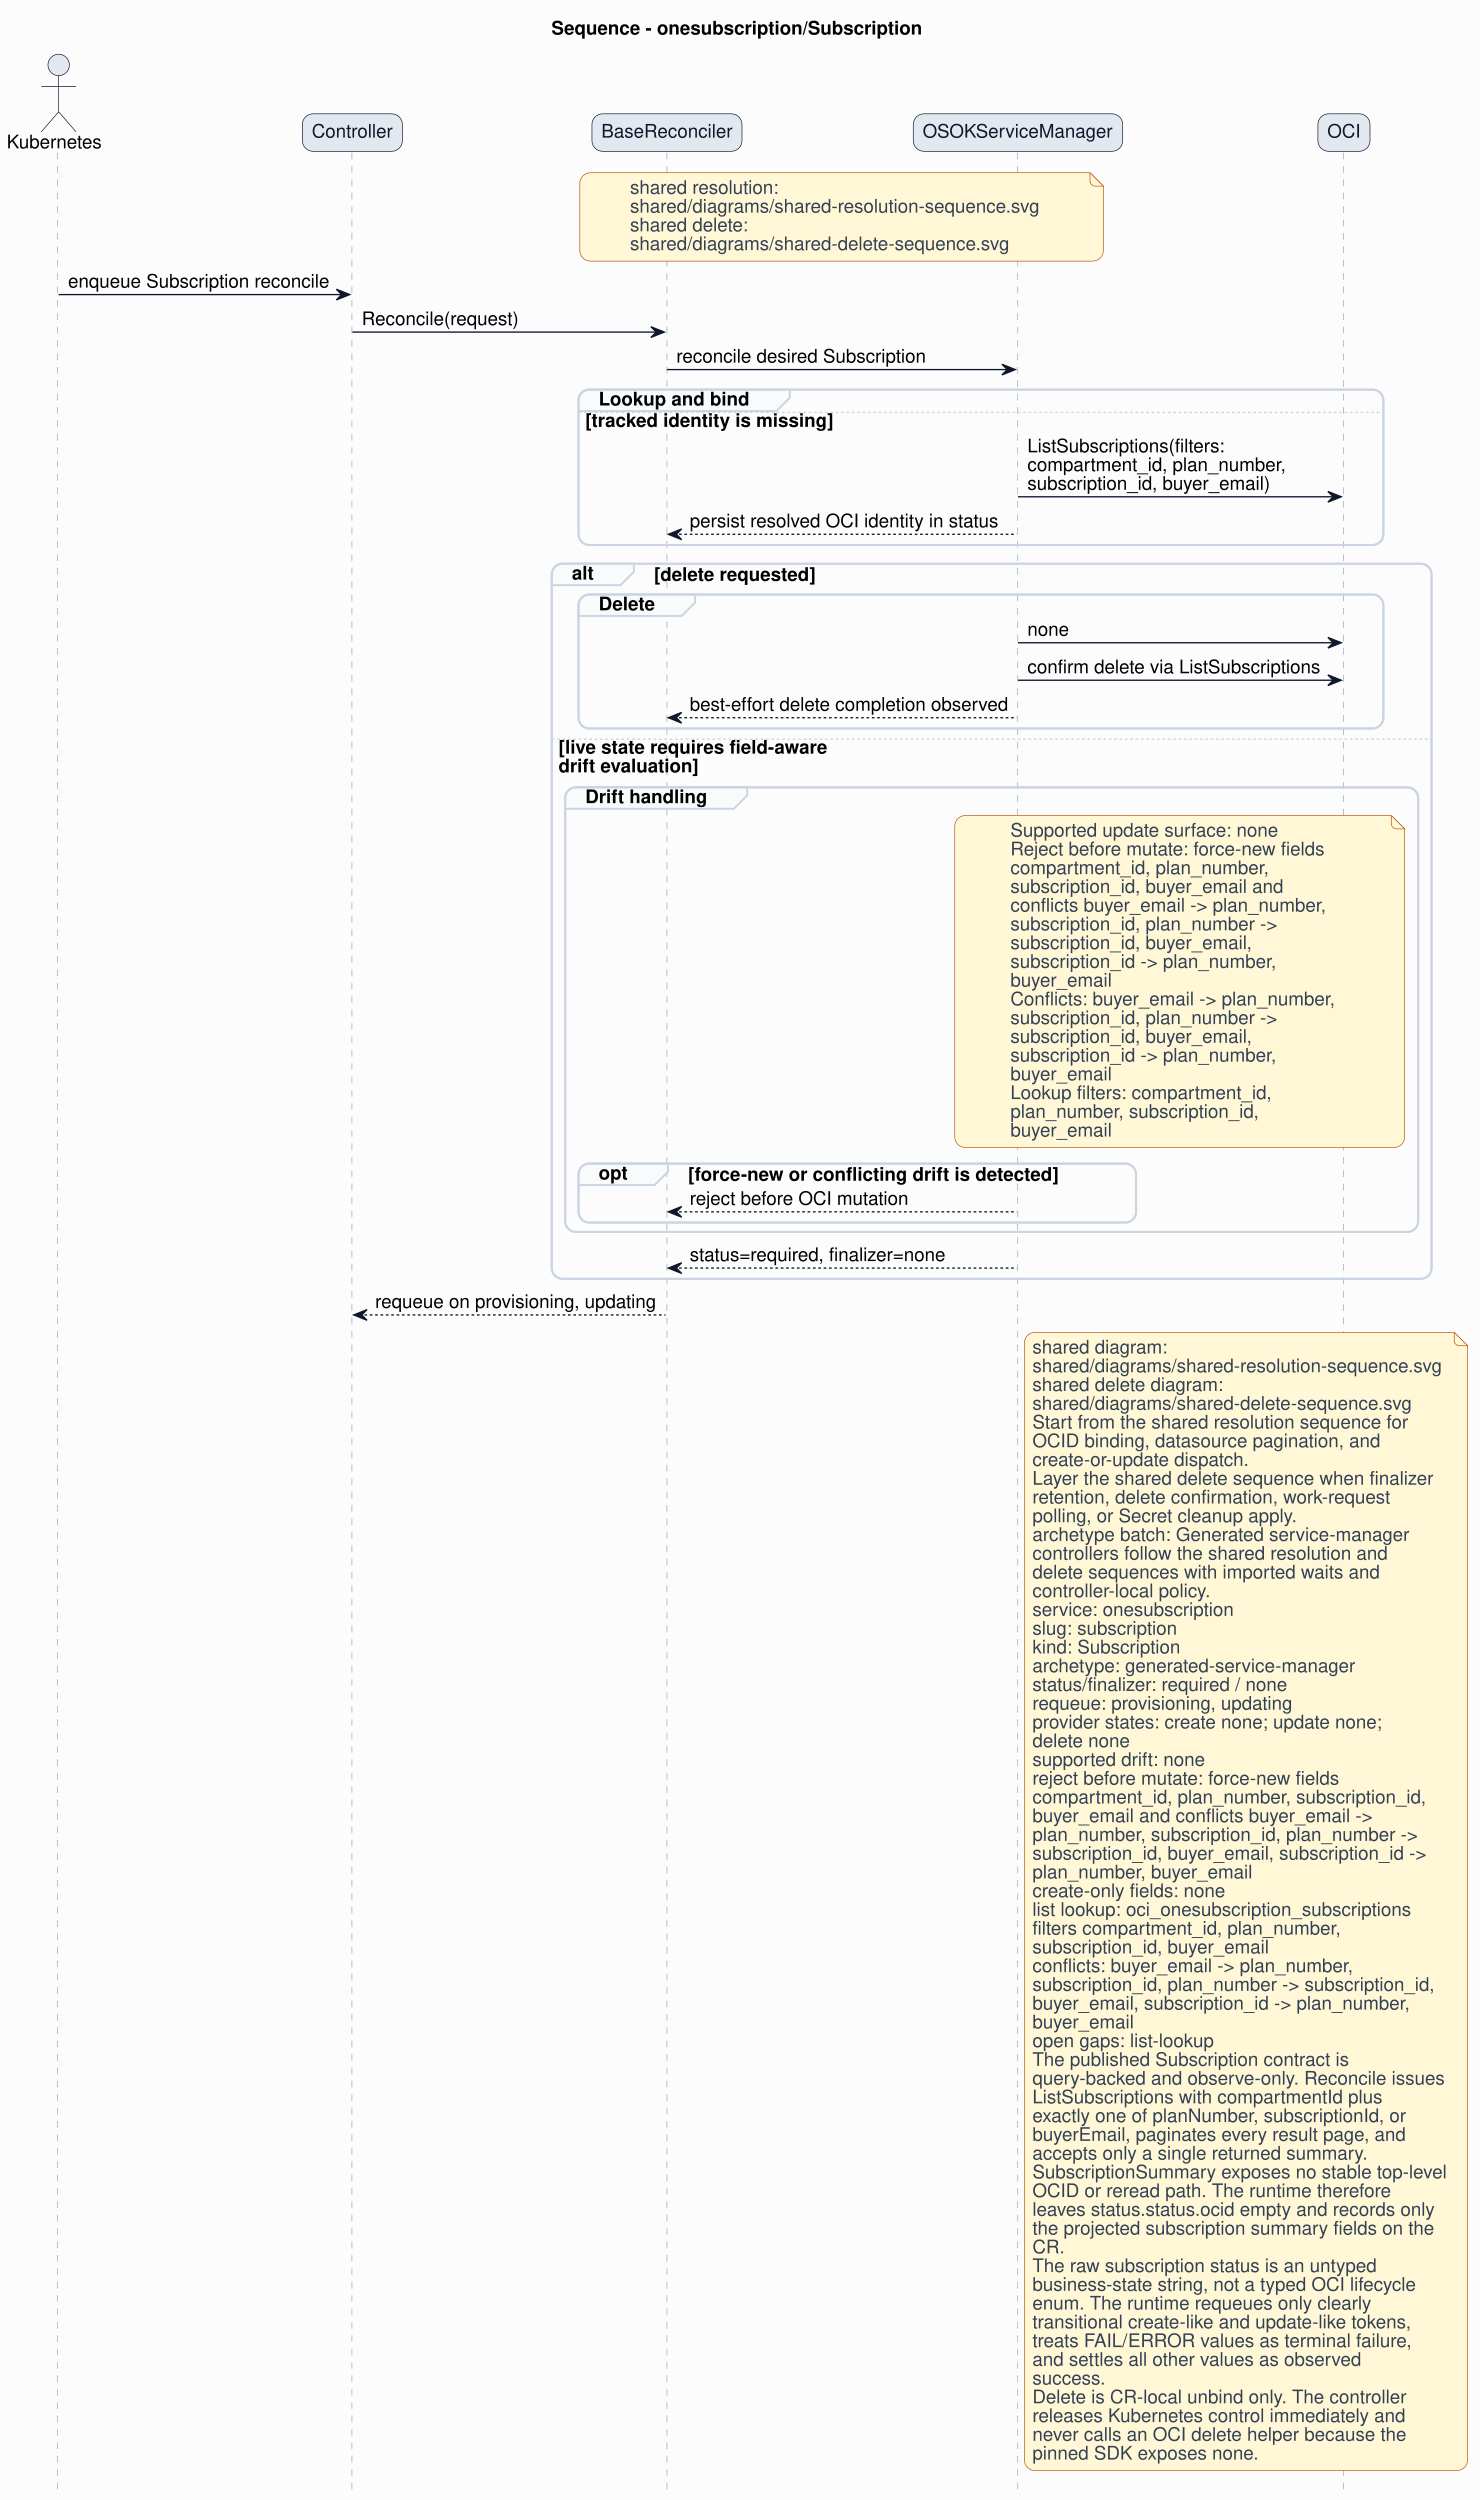
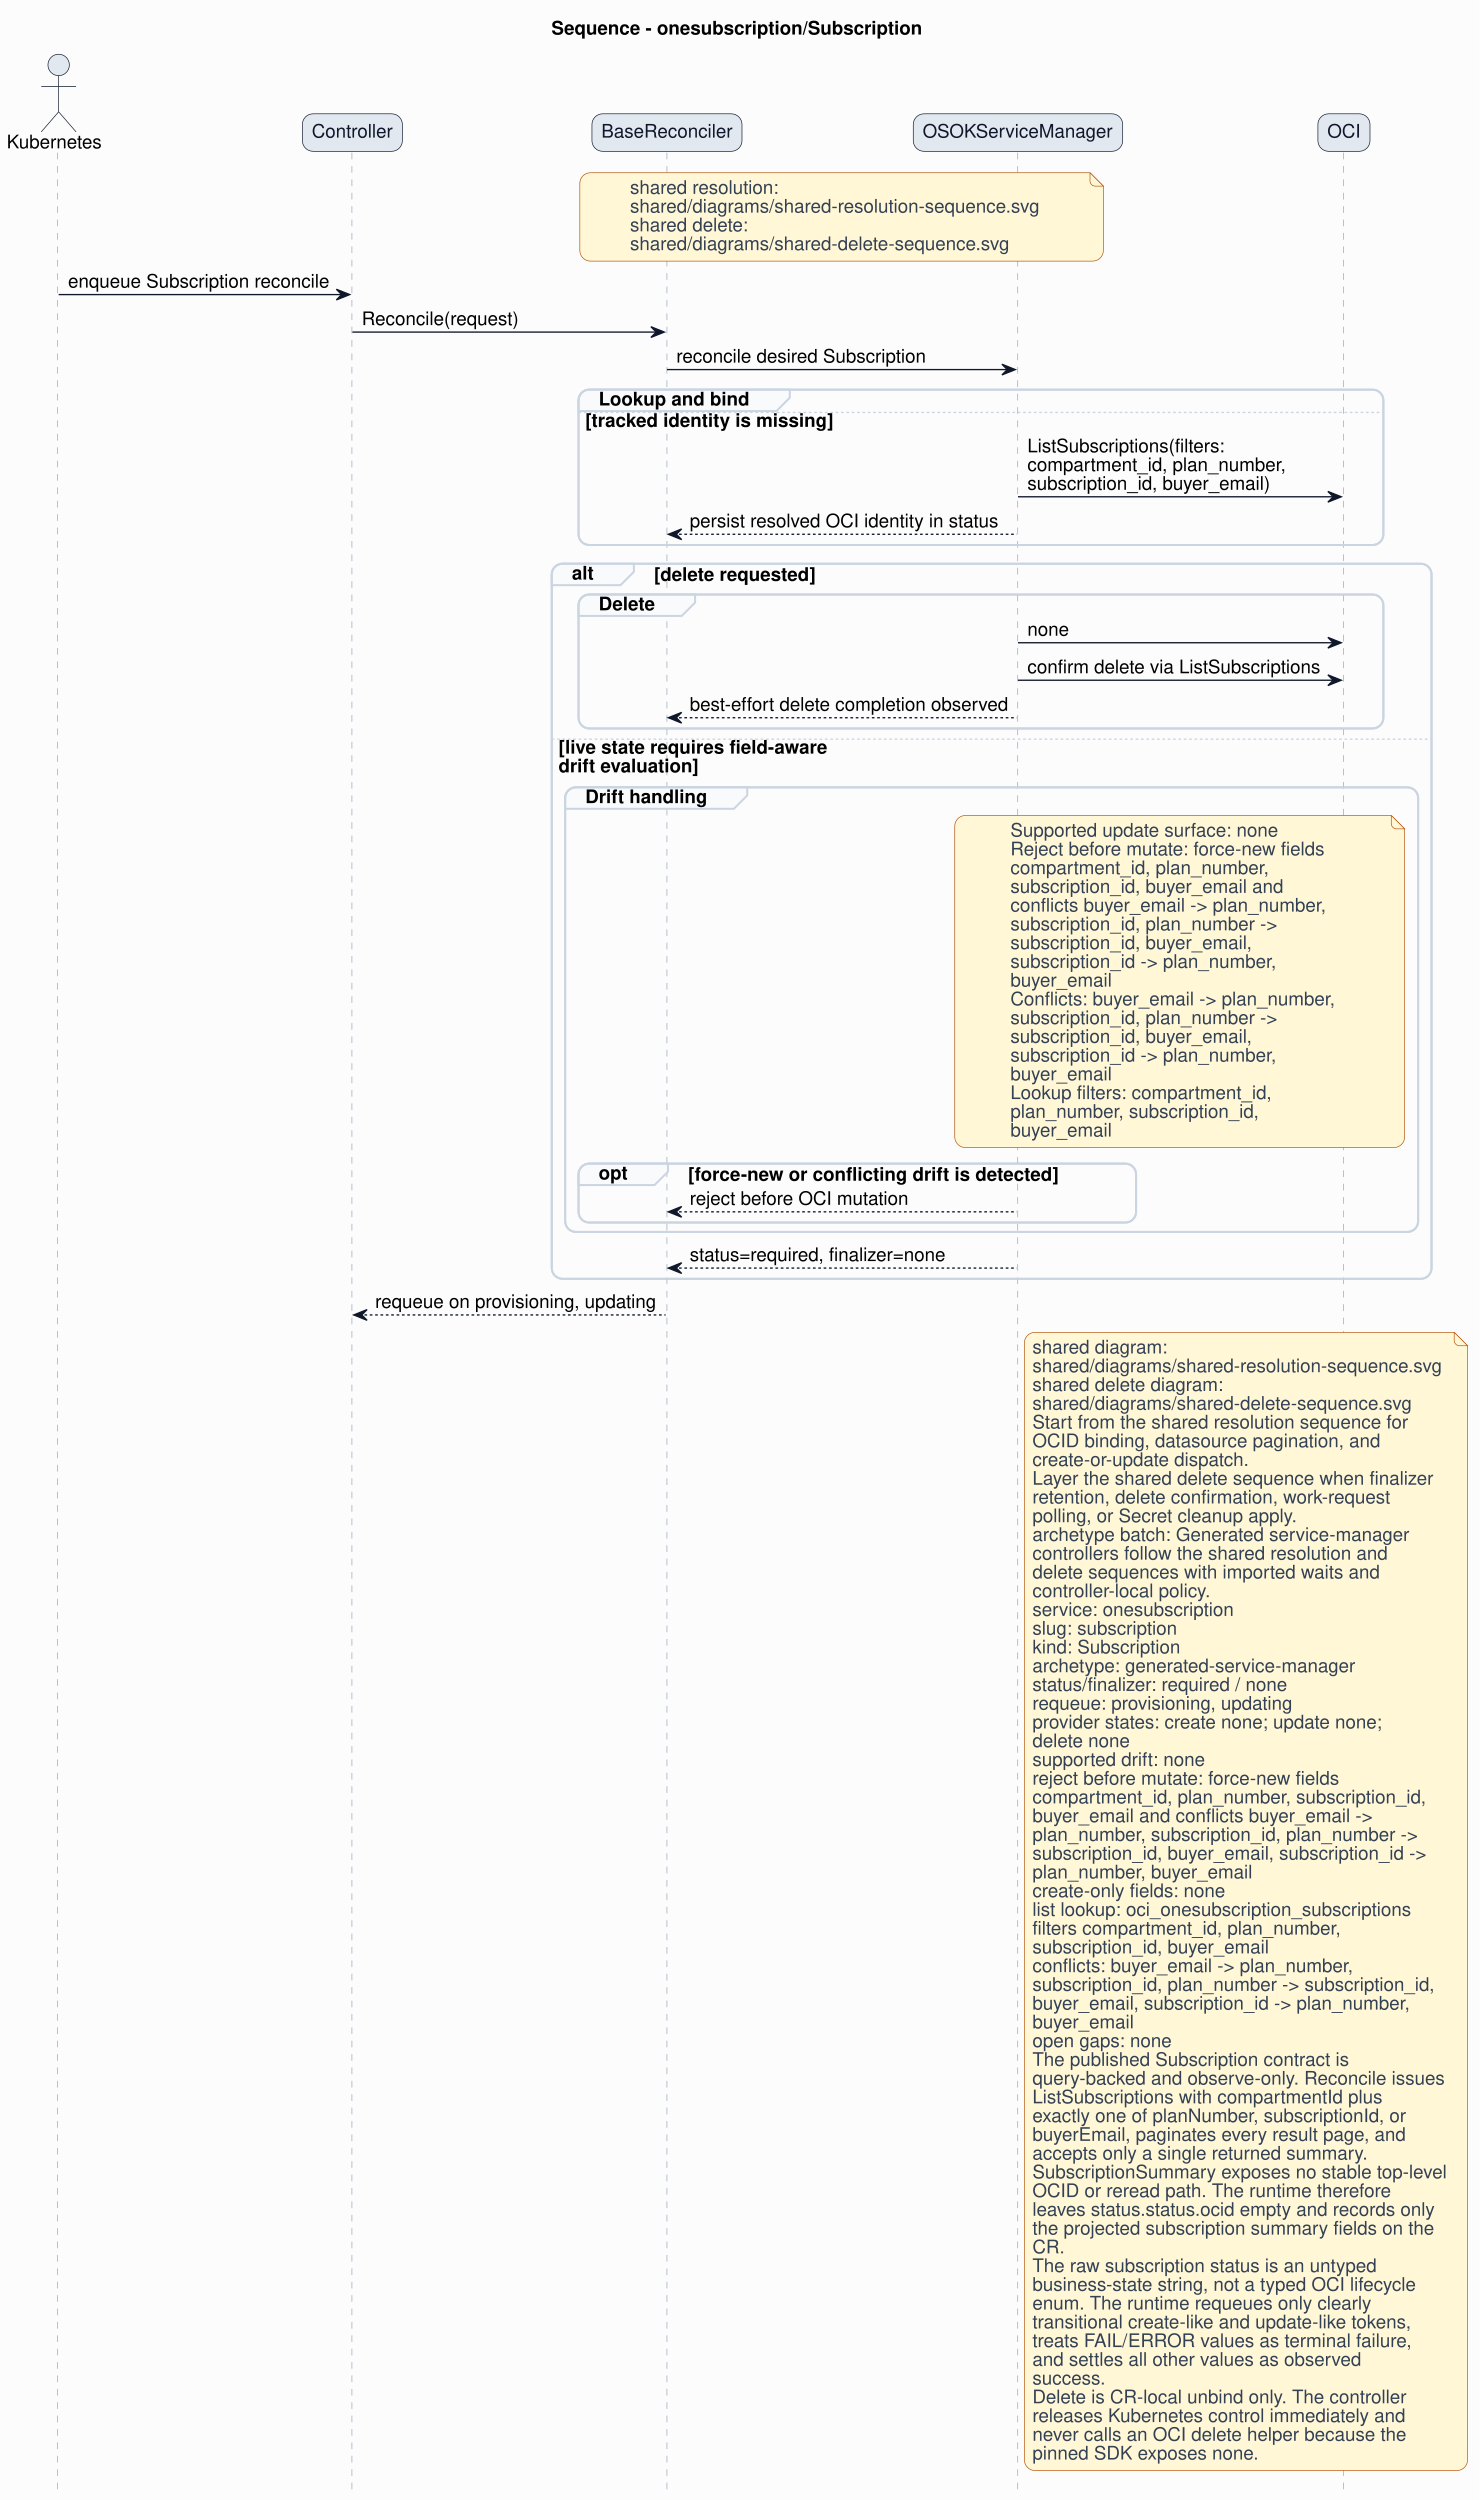
<svg xmlns="http://www.w3.org/2000/svg" contentStyleType="text/css" data-diagram-type="SEQUENCE" height="1867px" preserveAspectRatio="none" style="width:1105px;height:1867px;background:#FCFCFD;" version="1.1" viewBox="0 0 1105 1867" width="1105px" zoomAndPan="magnify">
  <defs />
  <g>
    <rect fill="#FCFCFD" height="1867" style="stroke:none;stroke-width:1;" width="1105" x="0" y="0" />
    <text fill="#000000" font-family="Helvetica" font-size="14" font-weight="bold" lengthAdjust="spacing" textLength="276.924" x="411.782" y="25.78">Sequence - onesubscription/Subscription</text>
    <rect fill="none" height="116" rx="8" ry="8" style="stroke:#CBD5E1;stroke-width:1.5;" width="601.039" x="432.066" y="291" />
    <rect fill="none" height="534" rx="8" ry="8" style="stroke:#CBD5E1;stroke-width:1.5;" width="657.008" x="412.066" y="421" />
    <rect fill="none" height="100" rx="8" ry="8" style="stroke:#CBD5E1;stroke-width:1.5;" width="601.039" x="432.066" y="444" />
    <rect fill="none" height="332" rx="8" ry="8" style="stroke:#CBD5E1;stroke-width:1.5;" width="637.008" x="422.066" y="588" />
    <rect fill="none" height="44" rx="8" ry="8" style="stroke:#CBD5E1;stroke-width:1.5;" width="416.357" x="432.066" y="869" />
    <g class="participant-lifeline" data-entity-uid="part1" data-qualified-name="Kubernetes" id="part1-lifeline">
      <g>
        <rect fill="#000000" fill-opacity="0" height="1746" width="8" x="39.803" y="114" />
        <line style="stroke:#94A3B8;stroke-width:0.5;stroke-dasharray:5,5;" x1="43" x2="43" y1="114" y2="1860" />
      </g>
    </g>
    <g class="participant-lifeline" data-entity-uid="part2" data-qualified-name="Controller" id="part2-lifeline">
      <g>
        <rect fill="#000000" fill-opacity="0" height="1746" width="8" x="259.154" y="114" />
        <line style="stroke:#94A3B8;stroke-width:0.5;stroke-dasharray:5,5;" x1="262.809" x2="262.809" y1="114" y2="1860" />
      </g>
    </g>
    <g class="participant-lifeline" data-entity-uid="part3" data-qualified-name="BaseReconciler" id="part3-lifeline">
      <g>
        <rect fill="#000000" fill-opacity="0" height="1746" width="8" x="494.09" y="114" />
        <line style="stroke:#94A3B8;stroke-width:0.5;stroke-dasharray:5,5;" x1="498.066" x2="498.066" y1="114" y2="1860" />
      </g>
    </g>
    <g class="participant-lifeline" data-entity-uid="part4" data-qualified-name="ServiceManager" id="part4-lifeline">
      <g>
        <rect fill="#000000" fill-opacity="0" height="1746" width="8" x="756.227" y="114" />
        <line style="stroke:#94A3B8;stroke-width:0.5;stroke-dasharray:5,5;" x1="760.031" x2="760.031" y1="114" y2="1860" />
      </g>
    </g>
    <g class="participant-lifeline" data-entity-uid="part5" data-qualified-name="OCI" id="part5-lifeline">
      <g>
        <rect fill="#000000" fill-opacity="0" height="1746" width="8" x="999.661" y="114" />
        <line style="stroke:#94A3B8;stroke-width:0.5;stroke-dasharray:5,5;" x1="1003.216" x2="1003.216" y1="114" y2="1860" />
      </g>
    </g>
    <g class="participant participant-head" data-entity-uid="part1" data-qualified-name="Kubernetes" id="part1-head">
      <text fill="#000000" font-family="Helvetica" font-size="14" lengthAdjust="spacing" textLength="71.606" x="5" y="110.78">Kubernetes</text>
      <ellipse cx="43.803" cy="48.5" fill="#E2E8F0" rx="8" ry="8" style="stroke:#0F172A;stroke-width:0.5;" />
      <path d="M43.803,56.5 L43.803,83.5 M30.803,64.5 L56.803,64.5 M43.803,83.5 L30.803,98.5 M43.803,83.5 L56.803,98.5" fill="none" style="stroke:#0F172A;stroke-width:0.5;" />
    </g>
    <g class="participant participant-head" data-entity-uid="part2" data-qualified-name="Controller" id="part2-head">
      <rect fill="#E2E8F0" height="28" rx="8" ry="8" style="stroke:#0F172A;stroke-width:0.5;" width="74.689" x="225.809" y="85" />
      <text fill="#0F172A" font-family="Helvetica" font-size="14" lengthAdjust="spacing" textLength="60.69" x="232.809" y="102.78">Controller</text>
    </g>
    <g class="participant participant-head" data-entity-uid="part3" data-qualified-name="BaseReconciler" id="part3-head">
      <rect fill="#E2E8F0" height="28" rx="8" ry="8" style="stroke:#0F172A;stroke-width:0.5;" width="112.048" x="442.066" y="85" />
      <text fill="#0F172A" font-family="Helvetica" font-size="14" lengthAdjust="spacing" textLength="98.048" x="449.066" y="102.78">BaseReconciler</text>
    </g>
    <g class="participant participant-head" data-entity-uid="part4" data-qualified-name="ServiceManager" id="part4-head">
      <rect fill="#E2E8F0" height="28" rx="8" ry="8" style="stroke:#0F172A;stroke-width:0.5;" width="156.393" x="682.031" y="85" />
      <text fill="#0F172A" font-family="Helvetica" font-size="14" lengthAdjust="spacing" textLength="142.393" x="689.031" y="102.78">OSOKServiceManager</text>
    </g>
    <g class="participant participant-head" data-entity-uid="part5" data-qualified-name="OCI" id="part5-head">
      <rect fill="#E2E8F0" height="28" rx="8" ry="8" style="stroke:#0F172A;stroke-width:0.5;" width="38.89" x="984.216" y="85" />
      <text fill="#0F172A" font-family="Helvetica" font-size="14" lengthAdjust="spacing" textLength="24.89" x="991.216" y="102.78">OCI</text>
    </g>
    <path d="M433,137 L433,187 A8,8 0 0 0 441,195 L816,195 A8,8 0 0 0 824,187 L824,139 L814,129 L441,129 A8,8 0 0 0 433,137" fill="#FFF7D6" style="stroke:#B45309;stroke-width:0.5;" />
    <path d="M814,129 L814,135 A4,4 0 0 0 818,139 L824,139 L814,129" fill="#FFF7D6" style="stroke:#B45309;stroke-width:0.5;" />
    <text fill="#334155" font-family="Helvetica" font-size="14" lengthAdjust="spacing" textLength="111.289" x="470.483" y="144.78">shared resolution:</text>
    <text fill="#334155" font-family="Helvetica" font-size="14" lengthAdjust="spacing" textLength="307.392" x="470.483" y="158.78">shared/diagrams/shared-resolution-sequence.svg</text>
    <text fill="#334155" font-family="Helvetica" font-size="14" lengthAdjust="spacing" textLength="88.731" x="470.483" y="172.78">shared delete:</text>
    <text fill="#334155" font-family="Helvetica" font-size="14" lengthAdjust="spacing" textLength="284.833" x="470.483" y="186.78">shared/diagrams/shared-delete-sequence.svg</text>
    <g class="message" data-entity-1="part1" data-entity-2="part2" id="msg1">
      <polygon fill="#0F172A" points="251.154,216,261.154,220,251.154,224,255.154,220" style="stroke:#0F172A;stroke-width:1;" />
      <line style="stroke:#0F172A;stroke-width:1;" x1="43.803" x2="257.154" y1="220" y2="220" />
      <text fill="#000000" font-family="Helvetica" font-size="14" lengthAdjust="spacing" textLength="195.351" x="50.803" y="214.78">enqueue Subscription reconcile</text>
    </g>
    <g class="message" data-entity-1="part2" data-entity-2="part3" id="msg2">
      <polygon fill="#0F172A" points="486.09,244,496.09,248,486.09,252,490.09,248" style="stroke:#0F172A;stroke-width:1;" />
      <line style="stroke:#0F172A;stroke-width:1;" x1="263.154" x2="492.09" y1="248" y2="248" />
      <text fill="#000000" font-family="Helvetica" font-size="14" lengthAdjust="spacing" textLength="117.496" x="270.154" y="242.78">Reconcile(request)</text>
    </g>
    <g class="message" data-entity-1="part3" data-entity-2="part4" id="msg3">
      <polygon fill="#0F172A" points="748.227,272,758.227,276,748.227,280,752.227,276" style="stroke:#0F172A;stroke-width:1;" />
      <line style="stroke:#0F172A;stroke-width:1;" x1="498.09" x2="754.227" y1="276" y2="276" />
      <text fill="#000000" font-family="Helvetica" font-size="14" lengthAdjust="spacing" textLength="186.765" x="505.09" y="270.78">reconcile desired Subscription</text>
    </g>
    <path d="M440.066,291 L589.825,291 L589.825,297 L579.825,307 L432.066,307 L432.066,299 A8,8 0 0 1 440.066,291" fill="#F8FAFC" style="stroke:#CBD5E1;stroke-width:1.5;" />
    <rect fill="none" height="116" rx="8" ry="8" style="stroke:#CBD5E1;stroke-width:1.5;" width="601.039" x="432.066" y="291" />
    <text fill="#000000" font-family="Helvetica" font-size="14" font-weight="bold" lengthAdjust="spacing" textLength="112.759" x="447.066" y="302.78">Lookup and bind</text>
    <line style="stroke:#CBD5E1;stroke-width:1;stroke-dasharray:2,2;" x1="432.066" x2="1033.105" y1="308" y2="308" />
    <text fill="#000000" font-family="Helvetica" font-size="14" font-weight="bold" lengthAdjust="spacing" textLength="185.158" x="437.066" y="318.78">[tracked identity is missing]</text>
    <g class="message" data-entity-1="part4" data-entity-2="part5" id="msg4">
      <polygon fill="#0F172A" points="991.661,367,1001.661,371,991.661,375,995.661,371" style="stroke:#0F172A;stroke-width:1;" />
      <line style="stroke:#0F172A;stroke-width:1;" x1="760.227" x2="997.661" y1="371" y2="371" />
      <text fill="#000000" font-family="Helvetica" font-size="14" lengthAdjust="spacing" textLength="147.827" x="767.227" y="337.78">ListSubscriptions(filters:</text>
      <text fill="#000000" font-family="Helvetica" font-size="14" lengthAdjust="spacing" textLength="193.772" x="767.227" y="351.78">compartment_id, plan_number,</text>
      <text fill="#000000" font-family="Helvetica" font-size="14" lengthAdjust="spacing" textLength="182.089" x="767.227" y="365.78">subscription_id, buyer_email)</text>
    </g>
    <g class="message" data-entity-1="part4" data-entity-2="part3" id="msg5">
      <polygon fill="#0F172A" points="509.09,395,499.09,399,509.09,403,505.09,399" style="stroke:#0F172A;stroke-width:1;" />
      <line style="stroke:#0F172A;stroke-width:1;stroke-dasharray:2,2;" x1="503.09" x2="759.227" y1="399" y2="399" />
      <text fill="#000000" font-family="Helvetica" font-size="14" lengthAdjust="spacing" textLength="231.096" x="515.09" y="393.78">persist resolved OCI identity in status</text>
    </g>
    <path d="M420.066,421 L473.404,421 L473.404,427 L463.404,437 L412.066,437 L412.066,429 A8,8 0 0 1 420.066,421" fill="#F8FAFC" style="stroke:#CBD5E1;stroke-width:1.5;" />
    <rect fill="none" height="534" rx="8" ry="8" style="stroke:#CBD5E1;stroke-width:1.5;" width="657.008" x="412.066" y="421" />
    <text fill="#000000" font-family="Helvetica" font-size="14" font-weight="bold" lengthAdjust="spacing" textLength="16.338" x="427.066" y="432.78">alt</text>
    <text fill="#000000" font-family="Helvetica" font-size="14" font-weight="bold" lengthAdjust="spacing" textLength="120.586" x="488.404" y="433.78">[delete requested]</text>
    <path d="M440.066,444 L519.087,444 L519.087,450 L509.087,460 L432.066,460 L432.066,452 A8,8 0 0 1 440.066,444" fill="#F8FAFC" style="stroke:#CBD5E1;stroke-width:1.5;" />
    <rect fill="none" height="100" rx="8" ry="8" style="stroke:#CBD5E1;stroke-width:1.5;" width="601.039" x="432.066" y="444" />
    <text fill="#000000" font-family="Helvetica" font-size="14" font-weight="bold" lengthAdjust="spacing" textLength="42.02" x="447.066" y="455.78">Delete</text>
    <g class="message" data-entity-1="part4" data-entity-2="part5" id="msg6">
      <polygon fill="#0F172A" points="991.661,476,1001.661,480,991.661,484,995.661,480" style="stroke:#0F172A;stroke-width:1;" />
      <line style="stroke:#0F172A;stroke-width:1;" x1="760.227" x2="997.661" y1="480" y2="480" />
      <text fill="#000000" font-family="Helvetica" font-size="14" lengthAdjust="spacing" textLength="31.145" x="767.227" y="474.78">none</text>
    </g>
    <g class="message" data-entity-1="part4" data-entity-2="part5" id="msg7">
      <polygon fill="#0F172A" points="991.661,504,1001.661,508,991.661,512,995.661,508" style="stroke:#0F172A;stroke-width:1;" />
      <line style="stroke:#0F172A;stroke-width:1;" x1="760.227" x2="997.661" y1="508" y2="508" />
      <text fill="#000000" font-family="Helvetica" font-size="14" lengthAdjust="spacing" textLength="219.434" x="767.227" y="502.78">confirm delete via ListSubscriptions</text>
    </g>
    <g class="message" data-entity-1="part4" data-entity-2="part3" id="msg8">
      <polygon fill="#0F172A" points="509.09,532,499.09,536,509.09,540,505.09,536" style="stroke:#0F172A;stroke-width:1;" />
      <line style="stroke:#0F172A;stroke-width:1;stroke-dasharray:2,2;" x1="503.09" x2="759.227" y1="536" y2="536" />
      <text fill="#000000" font-family="Helvetica" font-size="14" lengthAdjust="spacing" textLength="238.137" x="515.09" y="530.78">best-effort delete completion observed</text>
    </g>
    <line style="stroke:#CBD5E1;stroke-width:1;stroke-dasharray:2,2;" x1="412.066" x2="1069.075" y1="552" y2="552" />
    <text fill="#000000" font-family="Helvetica" font-size="14" font-weight="bold" lengthAdjust="spacing" textLength="200.751" x="417.066" y="562.78">[live state requires field-aware</text>
    <text fill="#000000" font-family="Helvetica" font-size="14" font-weight="bold" lengthAdjust="spacing" textLength="105.007" x="417.066" y="576.78">drift evaluation]</text>
    <path d="M430.066,588 L558.053,588 L558.053,594 L548.053,604 L422.066,604 L422.066,596 A8,8 0 0 1 430.066,588" fill="#F8FAFC" style="stroke:#CBD5E1;stroke-width:1.5;" />
    <rect fill="none" height="332" rx="8" ry="8" style="stroke:#CBD5E1;stroke-width:1.5;" width="637.008" x="422.066" y="588" />
    <text fill="#000000" font-family="Helvetica" font-size="14" font-weight="bold" lengthAdjust="spacing" textLength="90.986" x="437.066" y="599.78">Drift handling</text>
    <path d="M713,617 L713,849 A8,8 0 0 0 721,857 L1041,857 A8,8 0 0 0 1049,849 L1049,619 L1039,609 L721,609 A8,8 0 0 0 713,617" fill="#FFF7D6" style="stroke:#B45309;stroke-width:0.5;" />
    <path d="M1039,609 L1039,615 A4,4 0 0 0 1043,619 L1049,619 L1039,609" fill="#FFF7D6" style="stroke:#B45309;stroke-width:0.5;" />
    <text fill="#334155" font-family="Helvetica" font-size="14" lengthAdjust="spacing" textLength="200.04" x="754.56" y="624.78">Supported update surface: none</text>
    <text fill="#334155" font-family="Helvetica" font-size="14" lengthAdjust="spacing" textLength="235.778" x="754.56" y="638.78">Reject before mutate: force-new fields</text>
    <text fill="#334155" font-family="Helvetica" font-size="14" lengthAdjust="spacing" textLength="193.772" x="754.56" y="652.78">compartment_id, plan_number,</text>
    <text fill="#334155" font-family="Helvetica" font-size="14" lengthAdjust="spacing" textLength="204.675" x="754.56" y="666.78">subscription_id, buyer_email and</text>
    <text fill="#334155" font-family="Helvetica" font-size="14" lengthAdjust="spacing" textLength="236.954" x="754.56" y="680.78">conflicts buyer_email -&gt; plan_number,</text>
    <text fill="#334155" font-family="Helvetica" font-size="14" lengthAdjust="spacing" textLength="199.616" x="754.56" y="694.78">subscription_id, plan_number -&gt;</text>
    <text fill="#334155" font-family="Helvetica" font-size="14" lengthAdjust="spacing" textLength="181.316" x="754.56" y="708.78">subscription_id, buyer_email,</text>
    <text fill="#334155" font-family="Helvetica" font-size="14" lengthAdjust="spacing" textLength="199.616" x="754.56" y="722.78">subscription_id -&gt; plan_number,</text>
    <text fill="#334155" font-family="Helvetica" font-size="14" lengthAdjust="spacing" textLength="76.262" x="754.56" y="736.78">buyer_email</text>
    <text fill="#334155" font-family="Helvetica" font-size="14" lengthAdjust="spacing" textLength="243.954" x="754.56" y="750.78">Conflicts: buyer_email -&gt; plan_number,</text>
    <text fill="#334155" font-family="Helvetica" font-size="14" lengthAdjust="spacing" textLength="199.616" x="754.56" y="764.78">subscription_id, plan_number -&gt;</text>
    <text fill="#334155" font-family="Helvetica" font-size="14" lengthAdjust="spacing" textLength="181.316" x="754.56" y="778.78">subscription_id, buyer_email,</text>
    <text fill="#334155" font-family="Helvetica" font-size="14" lengthAdjust="spacing" textLength="199.616" x="754.56" y="792.78">subscription_id -&gt; plan_number,</text>
    <text fill="#334155" font-family="Helvetica" font-size="14" lengthAdjust="spacing" textLength="76.262" x="754.56" y="806.78">buyer_email</text>
    <text fill="#334155" font-family="Helvetica" font-size="14" lengthAdjust="spacing" textLength="195.316" x="754.56" y="820.78">Lookup filters: compartment_id,</text>
    <text fill="#334155" font-family="Helvetica" font-size="14" lengthAdjust="spacing" textLength="186.778" x="754.56" y="834.78">plan_number, subscription_id,</text>
    <text fill="#334155" font-family="Helvetica" font-size="14" lengthAdjust="spacing" textLength="76.262" x="754.56" y="848.78">buyer_email</text>
    <path d="M440.066,869 L498.832,869 L498.832,875 L488.832,885 L432.066,885 L432.066,877 A8,8 0 0 1 440.066,869" fill="#F8FAFC" style="stroke:#CBD5E1;stroke-width:1.5;" />
    <rect fill="none" height="44" rx="8" ry="8" style="stroke:#CBD5E1;stroke-width:1.5;" width="416.357" x="432.066" y="869" />
    <text fill="#000000" font-family="Helvetica" font-size="14" font-weight="bold" lengthAdjust="spacing" textLength="21.766" x="447.066" y="880.78">opt</text>
    <text fill="#000000" font-family="Helvetica" font-size="14" font-weight="bold" lengthAdjust="spacing" textLength="276.131" x="513.832" y="881.78">[force-new or conflicting drift is detected]</text>
    <g class="message" data-entity-1="part4" data-entity-2="part3" id="msg9">
      <polygon fill="#0F172A" points="509.09,901,499.09,905,509.09,909,505.09,905" style="stroke:#0F172A;stroke-width:1;" />
      <line style="stroke:#0F172A;stroke-width:1;stroke-dasharray:2,2;" x1="503.09" x2="759.227" y1="905" y2="905" />
      <text fill="#000000" font-family="Helvetica" font-size="14" lengthAdjust="spacing" textLength="164.185" x="515.09" y="899.78">reject before OCI mutation</text>
    </g>
    <g class="message" data-entity-1="part4" data-entity-2="part3" id="msg10">
      <polygon fill="#0F172A" points="509.09,943,499.09,947,509.09,951,505.09,947" style="stroke:#0F172A;stroke-width:1;" />
      <line style="stroke:#0F172A;stroke-width:1;stroke-dasharray:2,2;" x1="503.09" x2="759.227" y1="947" y2="947" />
      <text fill="#000000" font-family="Helvetica" font-size="14" lengthAdjust="spacing" textLength="192.233" x="515.09" y="941.78">status=required, finalizer=none</text>
    </g>
    <g class="message" data-entity-1="part3" data-entity-2="part2" id="msg11">
      <polygon fill="#0F172A" points="274.154,978,264.154,982,274.154,986,270.154,982" style="stroke:#0F172A;stroke-width:1;" />
      <line style="stroke:#0F172A;stroke-width:1;stroke-dasharray:2,2;" x1="268.154" x2="497.09" y1="982" y2="982" />
      <text fill="#000000" font-family="Helvetica" font-size="14" lengthAdjust="spacing" textLength="210.936" x="280.154" y="976.78">requeue on provisioning, updating</text>
    </g>
    <path d="M765,1003 L765,1837 A8,8 0 0 0 773,1845 L1088,1845 A8,8 0 0 0 1096,1837 L1096,1005 L1086,995 L773,995 A8,8 0 0 0 765,1003" fill="#FFF7D6" style="stroke:#B45309;stroke-width:0.5;" />
    <path d="M1086,995 L1086,1001 A4,4 0 0 0 1090,1005 L1096,1005 L1086,995" fill="#FFF7D6" style="stroke:#B45309;stroke-width:0.5;" />
    <text fill="#334155" font-family="Helvetica" font-size="14" lengthAdjust="spacing" textLength="101.165" x="771" y="1010.78">shared diagram:</text>
    <text fill="#334155" font-family="Helvetica" font-size="14" lengthAdjust="spacing" textLength="307.392" x="771" y="1024.78">shared/diagrams/shared-resolution-sequence.svg</text>
    <text fill="#334155" font-family="Helvetica" font-size="14" lengthAdjust="spacing" textLength="143.199" x="771" y="1038.78">shared delete diagram:</text>
    <text fill="#334155" font-family="Helvetica" font-size="14" lengthAdjust="spacing" textLength="284.833" x="771" y="1052.78">shared/diagrams/shared-delete-sequence.svg</text>
    <text fill="#334155" font-family="Helvetica" font-size="14" lengthAdjust="spacing" textLength="280.93" x="771" y="1066.78">Start from the shared resolution sequence for</text>
    <text fill="#334155" font-family="Helvetica" font-size="14" lengthAdjust="spacing" textLength="260.729" x="771" y="1080.78">OCID binding, datasource pagination, and</text>
    <text fill="#334155" font-family="Helvetica" font-size="14" lengthAdjust="spacing" textLength="163.427" x="771" y="1094.78">create-or-update dispatch.</text>
    <text fill="#334155" font-family="Helvetica" font-size="14" lengthAdjust="spacing" textLength="301.198" x="771" y="1108.78">Layer the shared delete sequence when finalizer</text>
    <text fill="#334155" font-family="Helvetica" font-size="14" lengthAdjust="spacing" textLength="269.247" x="771" y="1122.78">retention, delete confirmation, work-request</text>
    <text fill="#334155" font-family="Helvetica" font-size="14" lengthAdjust="spacing" textLength="199.233" x="771" y="1136.78">polling, or Secret cleanup apply.</text>
    <text fill="#334155" font-family="Helvetica" font-size="14" lengthAdjust="spacing" textLength="281.709" x="771" y="1150.78">archetype batch: Generated service-manager</text>
    <text fill="#334155" font-family="Helvetica" font-size="14" lengthAdjust="spacing" textLength="266.15" x="771" y="1164.78">controllers follow the shared resolution and</text>
    <text fill="#334155" font-family="Helvetica" font-size="14" lengthAdjust="spacing" textLength="259.93" x="771" y="1178.78">delete sequences with imported waits and</text>
    <text fill="#334155" font-family="Helvetica" font-size="14" lengthAdjust="spacing" textLength="134.606" x="771" y="1192.78">controller-local policy.</text>
    <text fill="#334155" font-family="Helvetica" font-size="14" lengthAdjust="spacing" textLength="150.185" x="771" y="1206.78">service: onesubscription</text>
    <text fill="#334155" font-family="Helvetica" font-size="14" lengthAdjust="spacing" textLength="108.165" x="771" y="1220.78">slug: subscription</text>
    <text fill="#334155" font-family="Helvetica" font-size="14" lengthAdjust="spacing" textLength="110.503" x="771" y="1234.78">kind: Subscription</text>
    <text fill="#334155" font-family="Helvetica" font-size="14" lengthAdjust="spacing" textLength="241.24" x="771" y="1248.78">archetype: generated-service-manager</text>
    <text fill="#334155" font-family="Helvetica" font-size="14" lengthAdjust="spacing" textLength="191.44" x="771" y="1262.78">status/finalizer: required / none</text>
    <text fill="#334155" font-family="Helvetica" font-size="14" lengthAdjust="spacing" textLength="195.364" x="771" y="1276.78">requeue: provisioning, updating</text>
    <text fill="#334155" font-family="Helvetica" font-size="14" lengthAdjust="spacing" textLength="263.067" x="771" y="1290.78">provider states: create none; update none;</text>
    <text fill="#334155" font-family="Helvetica" font-size="14" lengthAdjust="spacing" textLength="73.179" x="771" y="1304.78">delete none</text>
    <text fill="#334155" font-family="Helvetica" font-size="14" lengthAdjust="spacing" textLength="128.42" x="771" y="1318.78">supported drift: none</text>
    <text fill="#334155" font-family="Helvetica" font-size="14" lengthAdjust="spacing" textLength="230.33" x="771" y="1332.78">reject before mutate: force-new fields</text>
    <text fill="#334155" font-family="Helvetica" font-size="14" lengthAdjust="spacing" textLength="294.937" x="771" y="1346.78">compartment_id, plan_number, subscription_id,</text>
    <text fill="#334155" font-family="Helvetica" font-size="14" lengthAdjust="spacing" textLength="254.851" x="771" y="1360.78">buyer_email and conflicts buyer_email -&gt;</text>
    <text fill="#334155" font-family="Helvetica" font-size="14" lengthAdjust="spacing" textLength="289.119" x="771" y="1374.78">plan_number, subscription_id, plan_number -&gt;</text>
    <text fill="#334155" font-family="Helvetica" font-size="14" lengthAdjust="spacing" textLength="295.319" x="771" y="1388.78">subscription_id, buyer_email, subscription_id -&gt;</text>
    <text fill="#334155" font-family="Helvetica" font-size="14" lengthAdjust="spacing" textLength="165.765" x="771" y="1402.78">plan_number, buyer_email</text>
    <text fill="#334155" font-family="Helvetica" font-size="14" lengthAdjust="spacing" textLength="144.751" x="771" y="1416.78">create-only fields: none</text>
    <text fill="#334155" font-family="Helvetica" font-size="14" lengthAdjust="spacing" textLength="283.268" x="771" y="1430.78">list lookup: oci_onesubscription_subscriptions</text>
    <text fill="#334155" font-family="Helvetica" font-size="14" lengthAdjust="spacing" textLength="231.109" x="771" y="1444.78">filters compartment_id, plan_number,</text>
    <text fill="#334155" font-family="Helvetica" font-size="14" lengthAdjust="spacing" textLength="177.427" x="771" y="1458.78">subscription_id, buyer_email</text>
    <text fill="#334155" font-family="Helvetica" font-size="14" lengthAdjust="spacing" textLength="240.844" x="771" y="1472.78">conflicts: buyer_email -&gt; plan_number,</text>
    <text fill="#334155" font-family="Helvetica" font-size="14" lengthAdjust="spacing" textLength="300.781" x="771" y="1486.78">subscription_id, plan_number -&gt; subscription_id,</text>
    <text fill="#334155" font-family="Helvetica" font-size="14" lengthAdjust="spacing" textLength="283.657" x="771" y="1500.78">buyer_email, subscription_id -&gt; plan_number,</text>
    <text fill="#334155" font-family="Helvetica" font-size="14" lengthAdjust="spacing" textLength="76.262" x="771" y="1514.78">buyer_email</text>
-     <text fill="#334155" font-family="Helvetica" font-size="14" lengthAdjust="spacing" textLength="136.199" x="771" y="1528.78">open gaps: list-lookup</text>
+     <text fill="#334155" font-family="Helvetica" font-size="14" lengthAdjust="spacing" textLength="104.316" x="771" y="1528.78">open gaps: none</text>
    <text fill="#334155" font-family="Helvetica" font-size="14" lengthAdjust="spacing" textLength="236.571" x="771" y="1542.78">The published Subscription contract is</text>
    <text fill="#334155" font-family="Helvetica" font-size="14" lengthAdjust="spacing" textLength="308.943" x="771" y="1556.78">query-backed and observe-only. Reconcile issues</text>
    <text fill="#334155" font-family="Helvetica" font-size="14" lengthAdjust="spacing" textLength="261.447" x="771" y="1570.78">ListSubscriptions with compartmentId plus</text>
    <text fill="#334155" font-family="Helvetica" font-size="14" lengthAdjust="spacing" textLength="280.923" x="771" y="1584.78">exactly one of planNumber, subscriptionId, or</text>
    <text fill="#334155" font-family="Helvetica" font-size="14" lengthAdjust="spacing" textLength="280.943" x="771" y="1598.78">buyerEmail, paginates every result page, and</text>
    <text fill="#334155" font-family="Helvetica" font-size="14" lengthAdjust="spacing" textLength="251.337" x="771" y="1612.78">accepts only a single returned summary.</text>
    <text fill="#334155" font-family="Helvetica" font-size="14" lengthAdjust="spacing" textLength="310.488" x="771" y="1626.78">SubscriptionSummary exposes no stable top-level</text>
    <text fill="#334155" font-family="Helvetica" font-size="14" lengthAdjust="spacing" textLength="269.233" x="771" y="1640.78">OCID or reread path. The runtime therefore</text>
    <text fill="#334155" font-family="Helvetica" font-size="14" lengthAdjust="spacing" textLength="301.93" x="771" y="1654.78">leaves status.status.ocid empty and records only</text>
    <text fill="#334155" font-family="Helvetica" font-size="14" lengthAdjust="spacing" textLength="300.371" x="771" y="1668.78">the projected subscription summary fields on the</text>
    <text fill="#334155" font-family="Helvetica" font-size="14" lengthAdjust="spacing" textLength="24.11" x="771" y="1682.78">CR.</text>
    <text fill="#334155" font-family="Helvetica" font-size="14" lengthAdjust="spacing" textLength="257.578" x="771" y="1696.78">The raw subscription status is an untyped</text>
    <text fill="#334155" font-family="Helvetica" font-size="14" lengthAdjust="spacing" textLength="287.909" x="771" y="1710.78">business-state string, not a typed OCI lifecycle</text>
    <text fill="#334155" font-family="Helvetica" font-size="14" lengthAdjust="spacing" textLength="253.682" x="771" y="1724.78">enum. The runtime requeues only clearly</text>
    <text fill="#334155" font-family="Helvetica" font-size="14" lengthAdjust="spacing" textLength="284.826" x="771" y="1738.78">transitional create-like and update-like tokens,</text>
    <text fill="#334155" font-family="Helvetica" font-size="14" lengthAdjust="spacing" textLength="285.544" x="771" y="1752.78">treats FAIL/ERROR values as terminal failure,</text>
    <text fill="#334155" font-family="Helvetica" font-size="14" lengthAdjust="spacing" textLength="245.923" x="771" y="1766.78">and settles all other values as observed</text>
    <text fill="#334155" font-family="Helvetica" font-size="14" lengthAdjust="spacing" textLength="54.462" x="771" y="1780.78">success.</text>
    <text fill="#334155" font-family="Helvetica" font-size="14" lengthAdjust="spacing" textLength="280.909" x="771" y="1794.78">Delete is CR-local unbind only. The controller</text>
    <text fill="#334155" font-family="Helvetica" font-size="14" lengthAdjust="spacing" textLength="280.15" x="771" y="1808.78">releases Kubernetes control immediately and</text>
    <text fill="#334155" font-family="Helvetica" font-size="14" lengthAdjust="spacing" textLength="280.171" x="771" y="1822.78">never calls an OCI delete helper because the</text>
    <text fill="#334155" font-family="Helvetica" font-size="14" lengthAdjust="spacing" textLength="169.675" x="771" y="1836.78">pinned SDK exposes none.</text>
  </g>
</svg>
